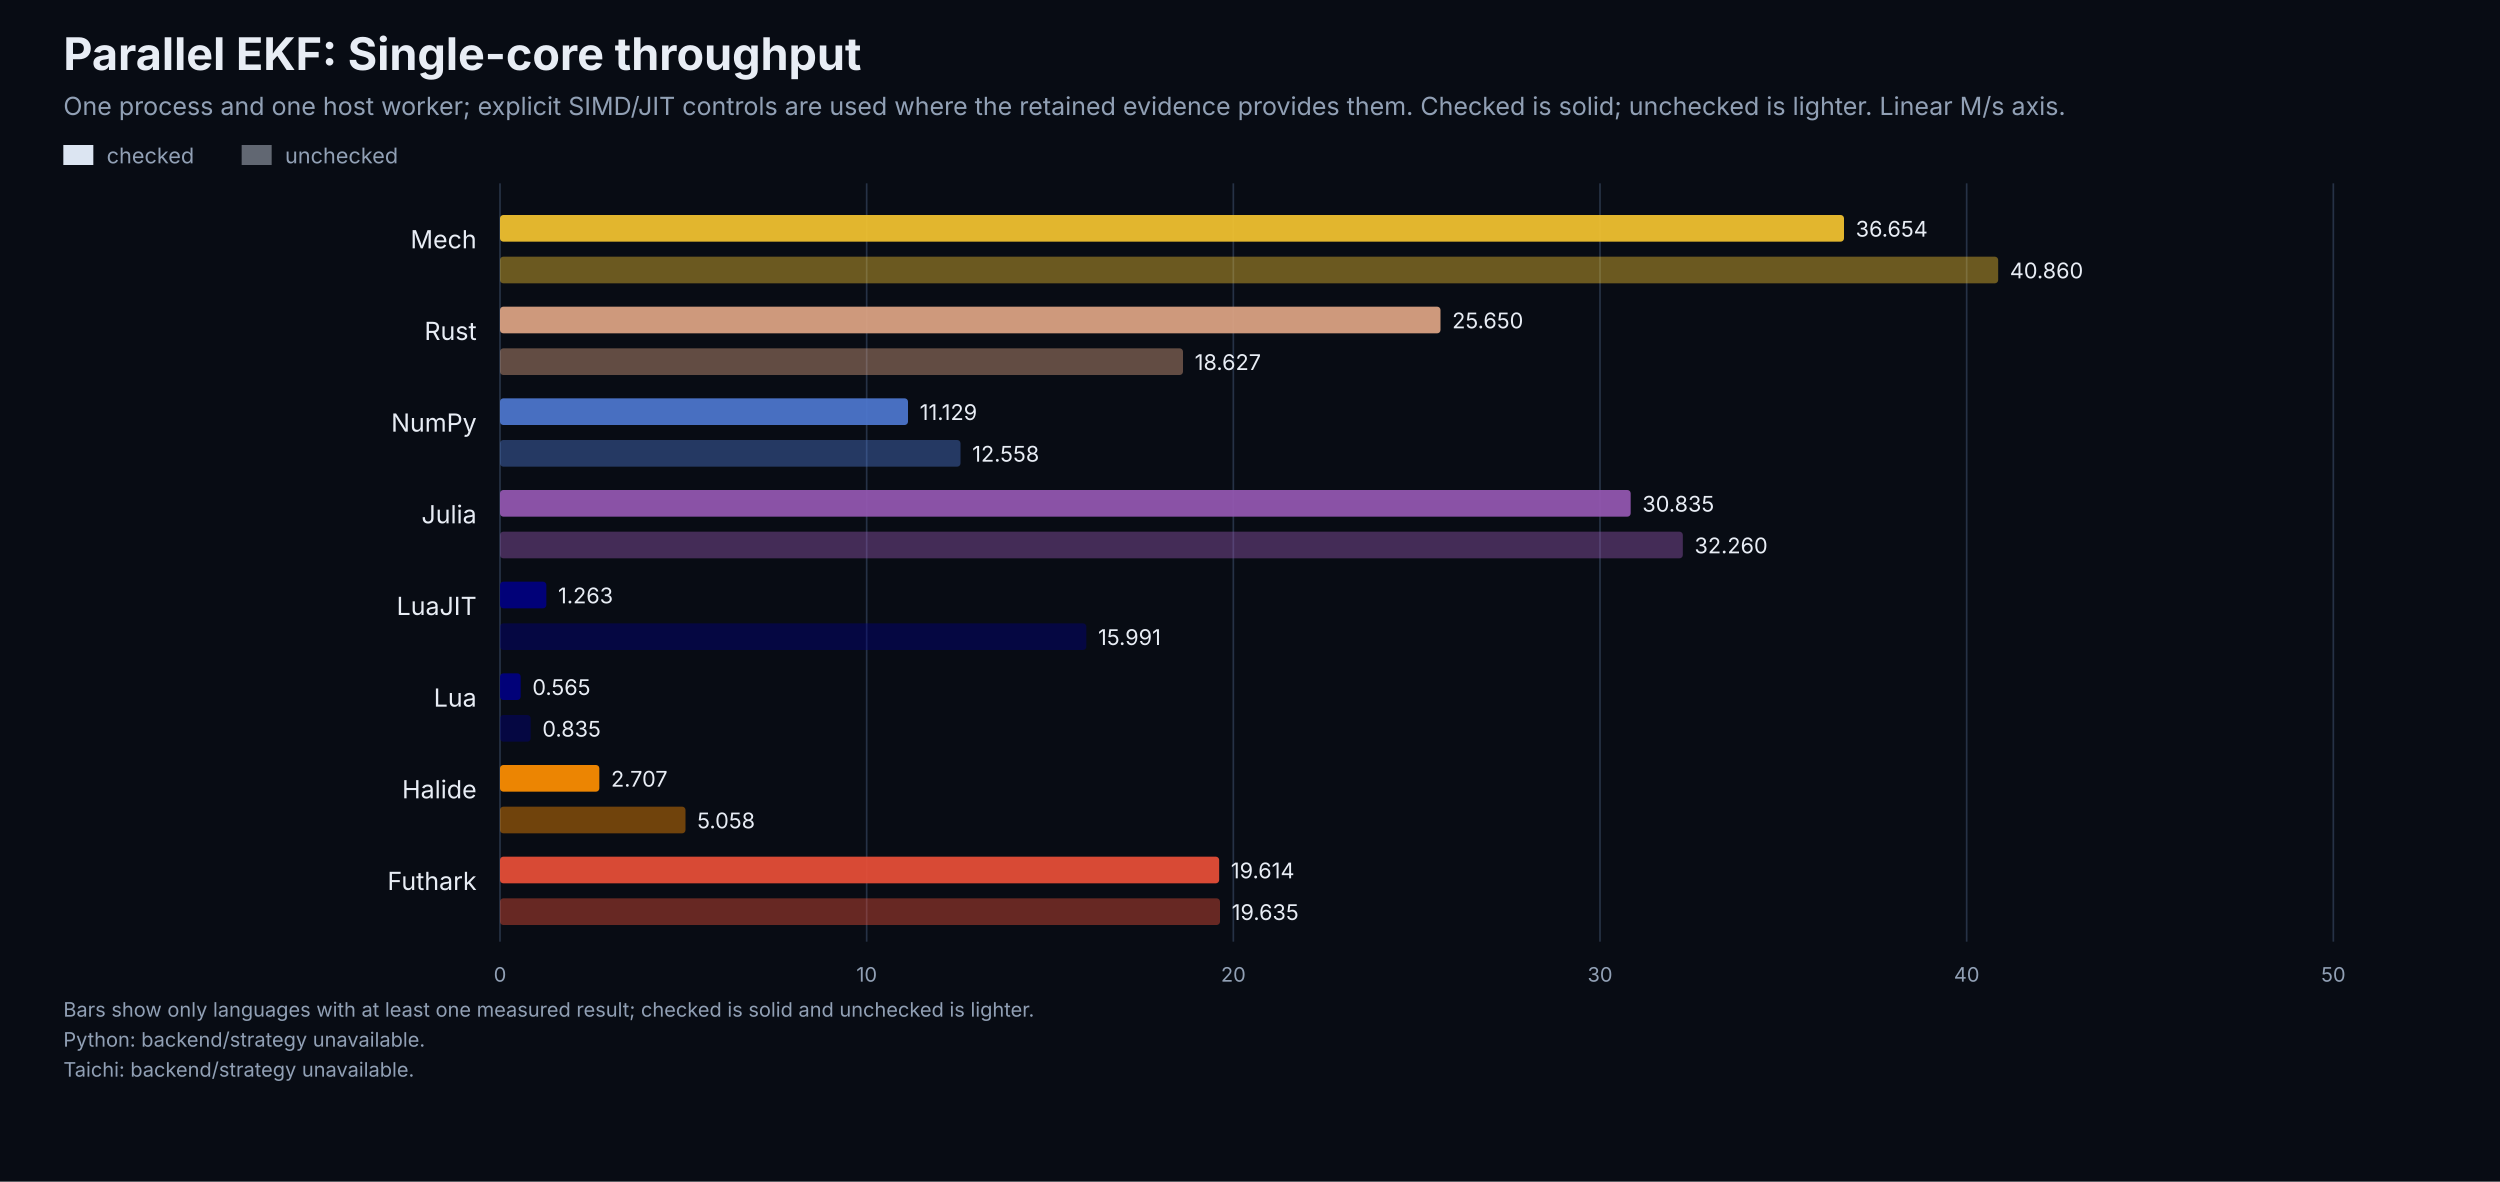
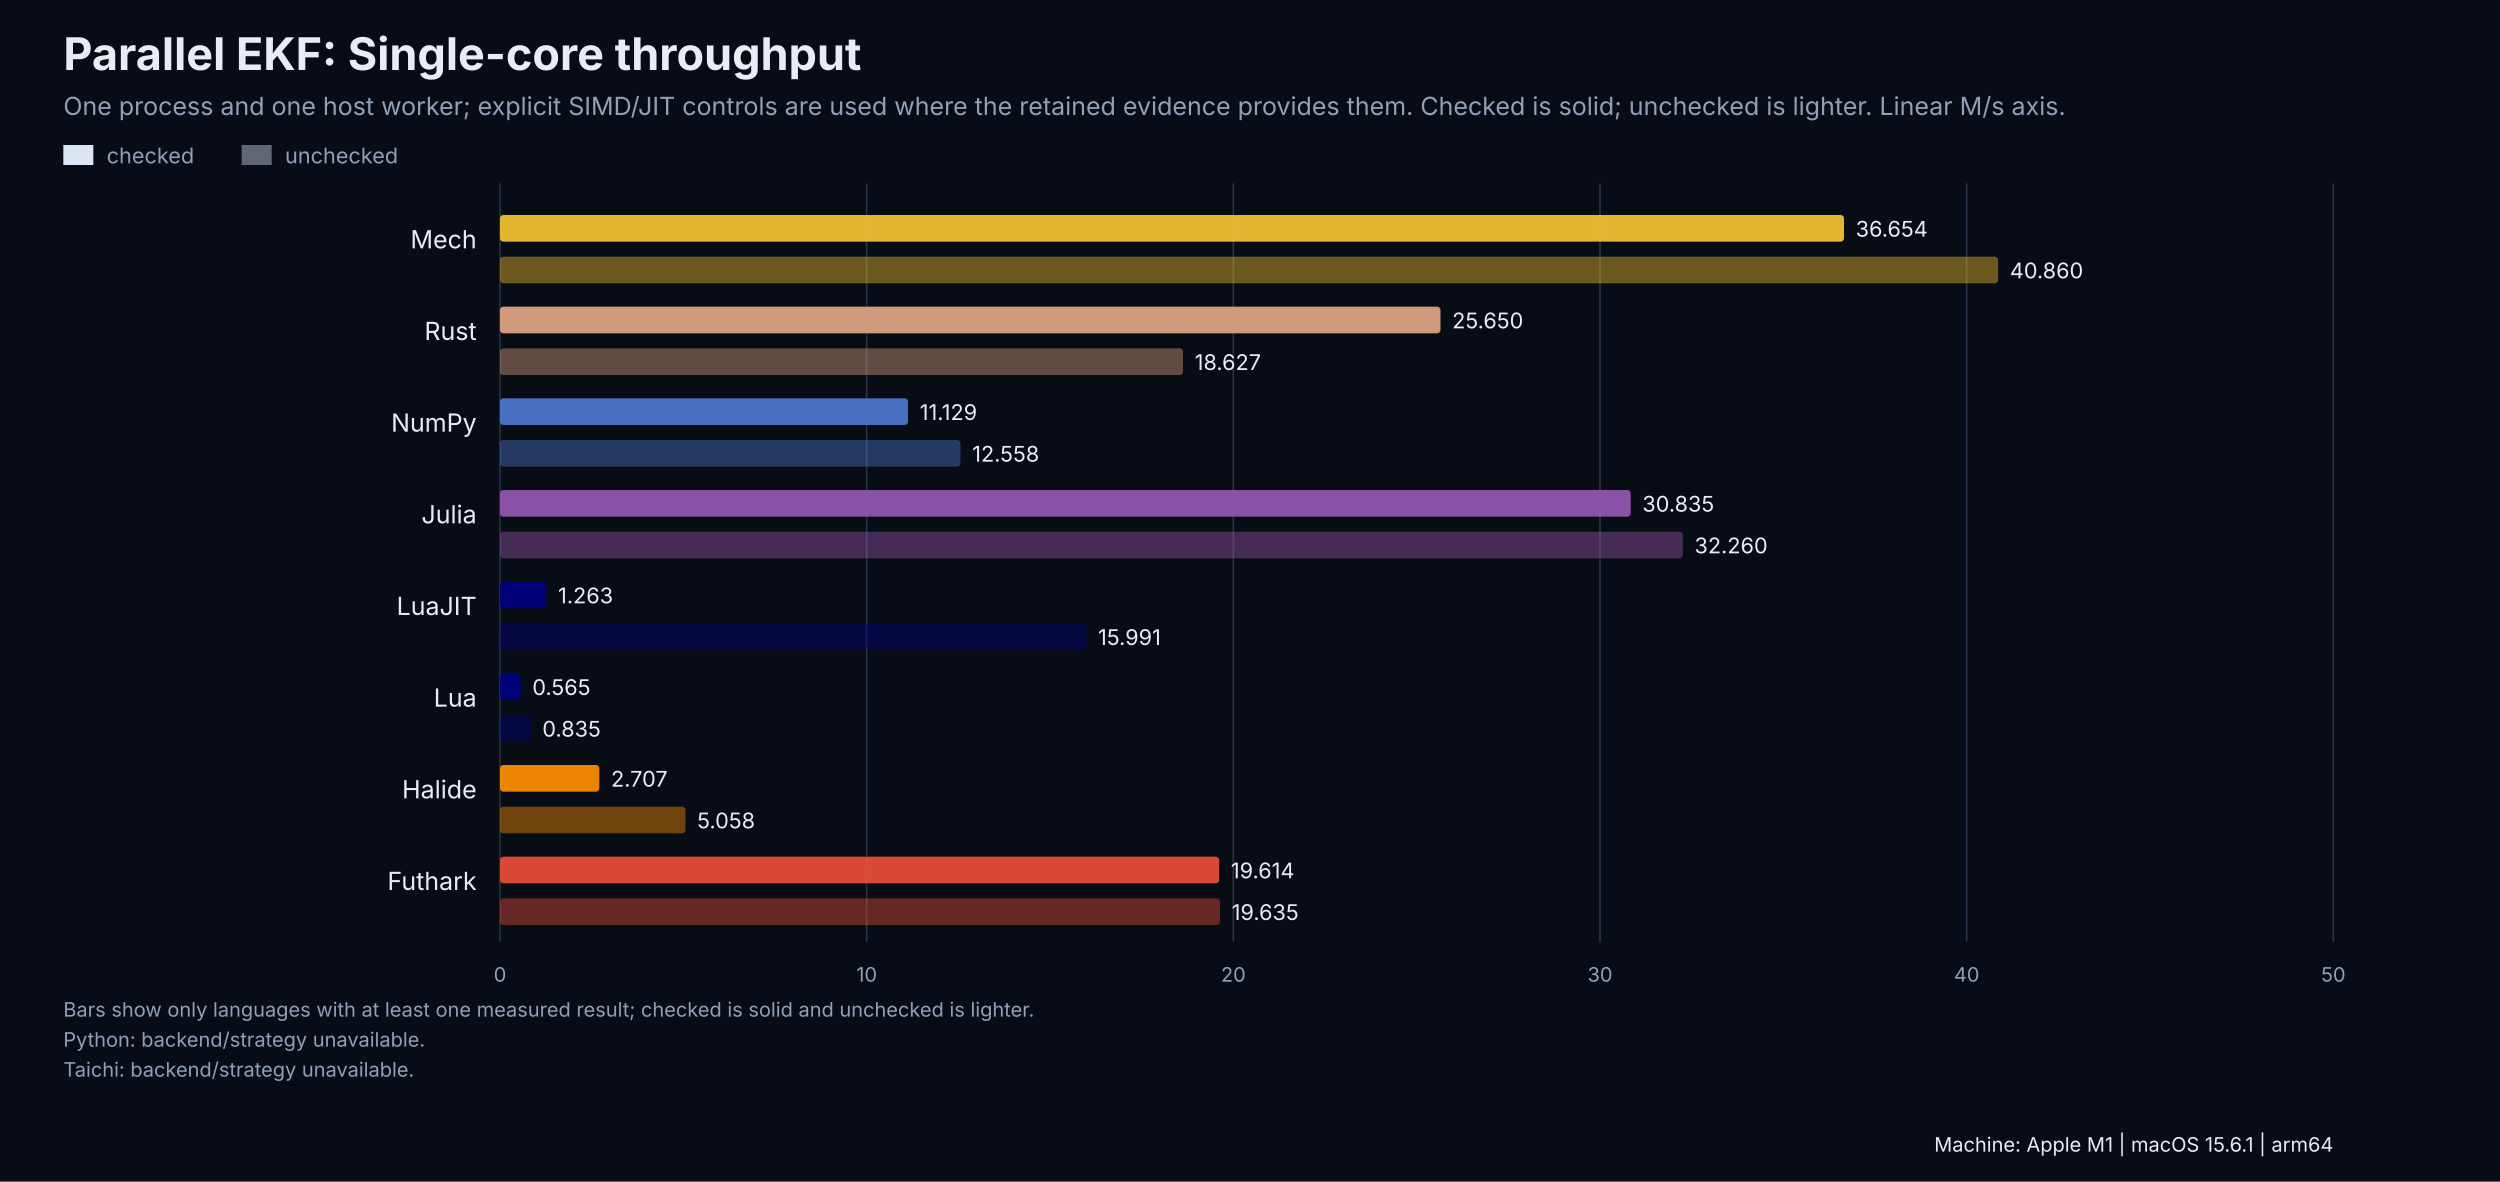
<svg xmlns="http://www.w3.org/2000/svg" width="1500" height="709" viewBox="0 0 1500 709">
  <rect width="100%" height="100%" fill="#080c14" />
  <style>text{font-family:-apple-system,BlinkMacSystemFont,"Segoe UI",sans-serif;fill:#e8edf5}.muted{fill:#91a0b5}.grid{stroke:#263246;stroke-width:1}.label{font-size:15px}.value{font-size:13px;font-variant-numeric:tabular-nums}</style>
  <text x="38" y="42" font-size="27" font-weight="700">Parallel EKF: Single-core throughput</text>
  <text x="38" y="69" class="muted" font-size="15">One process and one host worker; explicit SIMD/JIT controls are used where the retained evidence provides them. Checked is solid; unchecked is lighter. Linear M/s axis.</text>
  <rect x="38" y="87" width="18" height="12" fill="#dce5f2" />
  <text x="64" y="98" class="muted" font-size="13">checked</text>
  <rect x="145" y="87" width="18" height="12" fill="#dce5f2" opacity="0.42" />
  <text x="171" y="98" class="muted" font-size="13">unchecked</text>
  <line x1="300.0" y1="110" x2="300.0" y2="565" class="grid" />
  <text x="300.0" y="589" text-anchor="middle" class="muted" font-size="12">0</text>
  <line x1="520.0" y1="110" x2="520.0" y2="565" class="grid" />
  <text x="520.0" y="589" text-anchor="middle" class="muted" font-size="12">10</text>
  <line x1="740.0" y1="110" x2="740.0" y2="565" class="grid" />
  <text x="740.0" y="589" text-anchor="middle" class="muted" font-size="12">20</text>
  <line x1="960.0" y1="110" x2="960.0" y2="565" class="grid" />
  <text x="960.0" y="589" text-anchor="middle" class="muted" font-size="12">30</text>
  <line x1="1180.0" y1="110" x2="1180.0" y2="565" class="grid" />
  <text x="1180.0" y="589" text-anchor="middle" class="muted" font-size="12">40</text>
  <line x1="1400.0" y1="110" x2="1400.0" y2="565" class="grid" />
  <text x="1400.0" y="589" text-anchor="middle" class="muted" font-size="12">50</text>
  <text x="286" y="149" text-anchor="end" class="label">Mech</text>
  <rect x="300" y="129" width="806.4" height="16" rx="2" fill="#f4c430" opacity="0.92" />
  <text x="1113.4" y="142" class="value">36.654</text>
  <rect x="300" y="154" width="898.9" height="16" rx="2" fill="#f4c430" opacity="0.42" />
  <text x="1205.9" y="167" class="value">40.860</text>
  <text x="286" y="204" text-anchor="end" class="label">Rust</text>
  <rect x="300" y="184" width="564.3" height="16" rx="2" fill="#dea584" opacity="0.92" />
  <text x="871.3" y="197" class="value">25.650</text>
  <rect x="300" y="209" width="409.8" height="16" rx="2" fill="#dea584" opacity="0.42" />
  <text x="716.8" y="222" class="value">18.627</text>
  <text x="286" y="259" text-anchor="end" class="label">NumPy</text>
  <rect x="300" y="239" width="244.8" height="16" rx="2" fill="#4d77cf" opacity="0.92" />
  <text x="551.8" y="252" class="value">11.129</text>
  <rect x="300" y="264" width="276.3" height="16" rx="2" fill="#4d77cf" opacity="0.42" />
  <text x="583.3" y="277" class="value">12.558</text>
  <text x="286" y="314" text-anchor="end" class="label">Julia</text>
  <rect x="300" y="294" width="678.4" height="16" rx="2" fill="#9558b2" opacity="0.92" />
  <text x="985.4" y="307" class="value">30.835</text>
  <rect x="300" y="319" width="709.7" height="16" rx="2" fill="#9558b2" opacity="0.42" />
  <text x="1016.7" y="332" class="value">32.260</text>
  <text x="286" y="369" text-anchor="end" class="label">LuaJIT</text>
  <rect x="300" y="349" width="27.8" height="16" rx="2" fill="#000080" opacity="0.92" />
  <text x="334.8" y="362" class="value">1.263</text>
  <rect x="300" y="374" width="351.8" height="16" rx="2" fill="#000080" opacity="0.42" />
  <text x="658.8" y="387" class="value">15.991</text>
  <text x="286" y="424" text-anchor="end" class="label">Lua</text>
  <rect x="300" y="404" width="12.4" height="16" rx="2" fill="#000080" opacity="0.92" />
  <text x="319.4" y="417" class="value">0.565</text>
  <rect x="300" y="429" width="18.4" height="16" rx="2" fill="#000080" opacity="0.42" />
  <text x="325.4" y="442" class="value">0.835</text>
  <text x="286" y="479" text-anchor="end" class="label">Halide</text>
  <rect x="300" y="459" width="59.6" height="16" rx="2" fill="#ff8f00" opacity="0.92" />
  <text x="366.6" y="472" class="value">2.707</text>
  <rect x="300" y="484" width="111.3" height="16" rx="2" fill="#ff8f00" opacity="0.42" />
  <text x="418.3" y="497" class="value">5.058</text>
  <text x="286" y="534" text-anchor="end" class="label">Futhark</text>
  <rect x="300" y="514" width="431.5" height="16" rx="2" fill="#e94f37" opacity="0.92" />
  <text x="738.5" y="527" class="value">19.614</text>
  <rect x="300" y="539" width="432.0" height="16" rx="2" fill="#e94f37" opacity="0.42" />
  <text x="739.0" y="552" class="value">19.635</text>
  <text x="38" y="610" class="muted" font-size="12">Bars show only languages with at least one measured result; checked is solid and unchecked is lighter.</text>
  <text x="38" y="628" class="muted" font-size="12">Python: backend/strategy unavailable.</text>
  <text x="38" y="646" class="muted" font-size="12">Taichi: backend/strategy unavailable.</text>
+   <text x="1400" y="691" text-anchor="end" fill="#91a0b5" font-size="12">Machine: Apple M1 | macOS 15.6.1 | arm64</text>
</svg>
